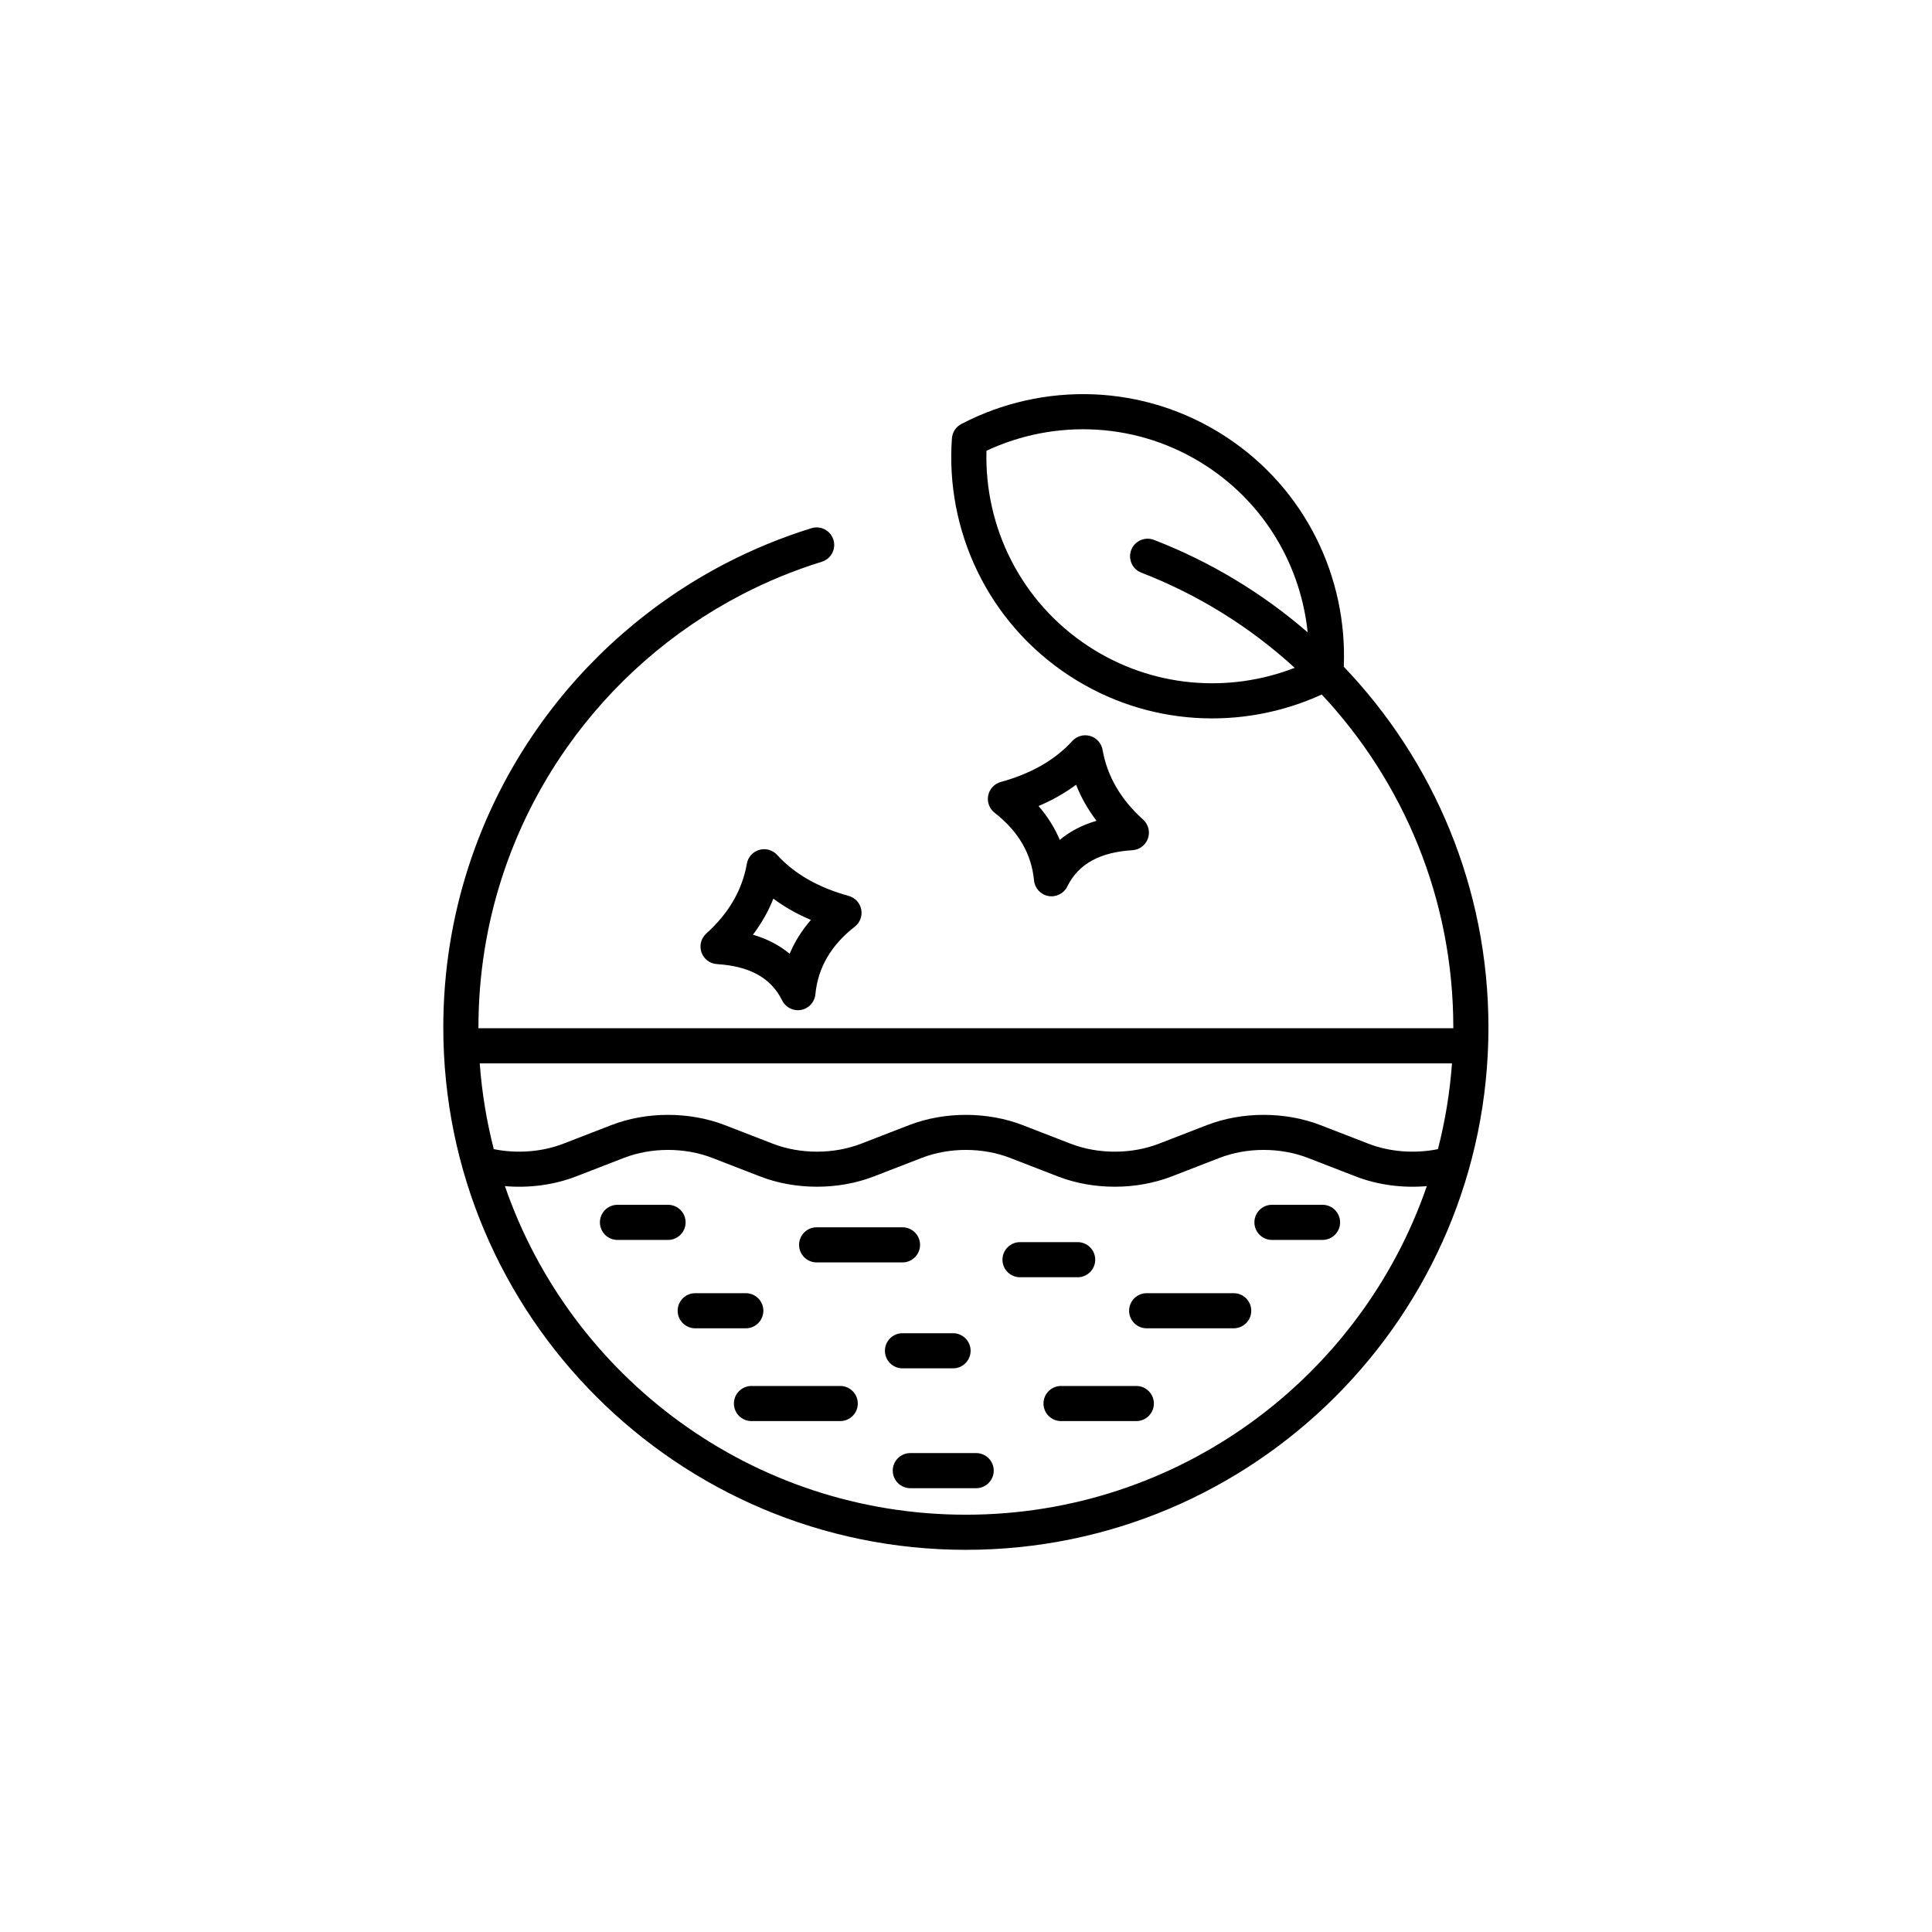
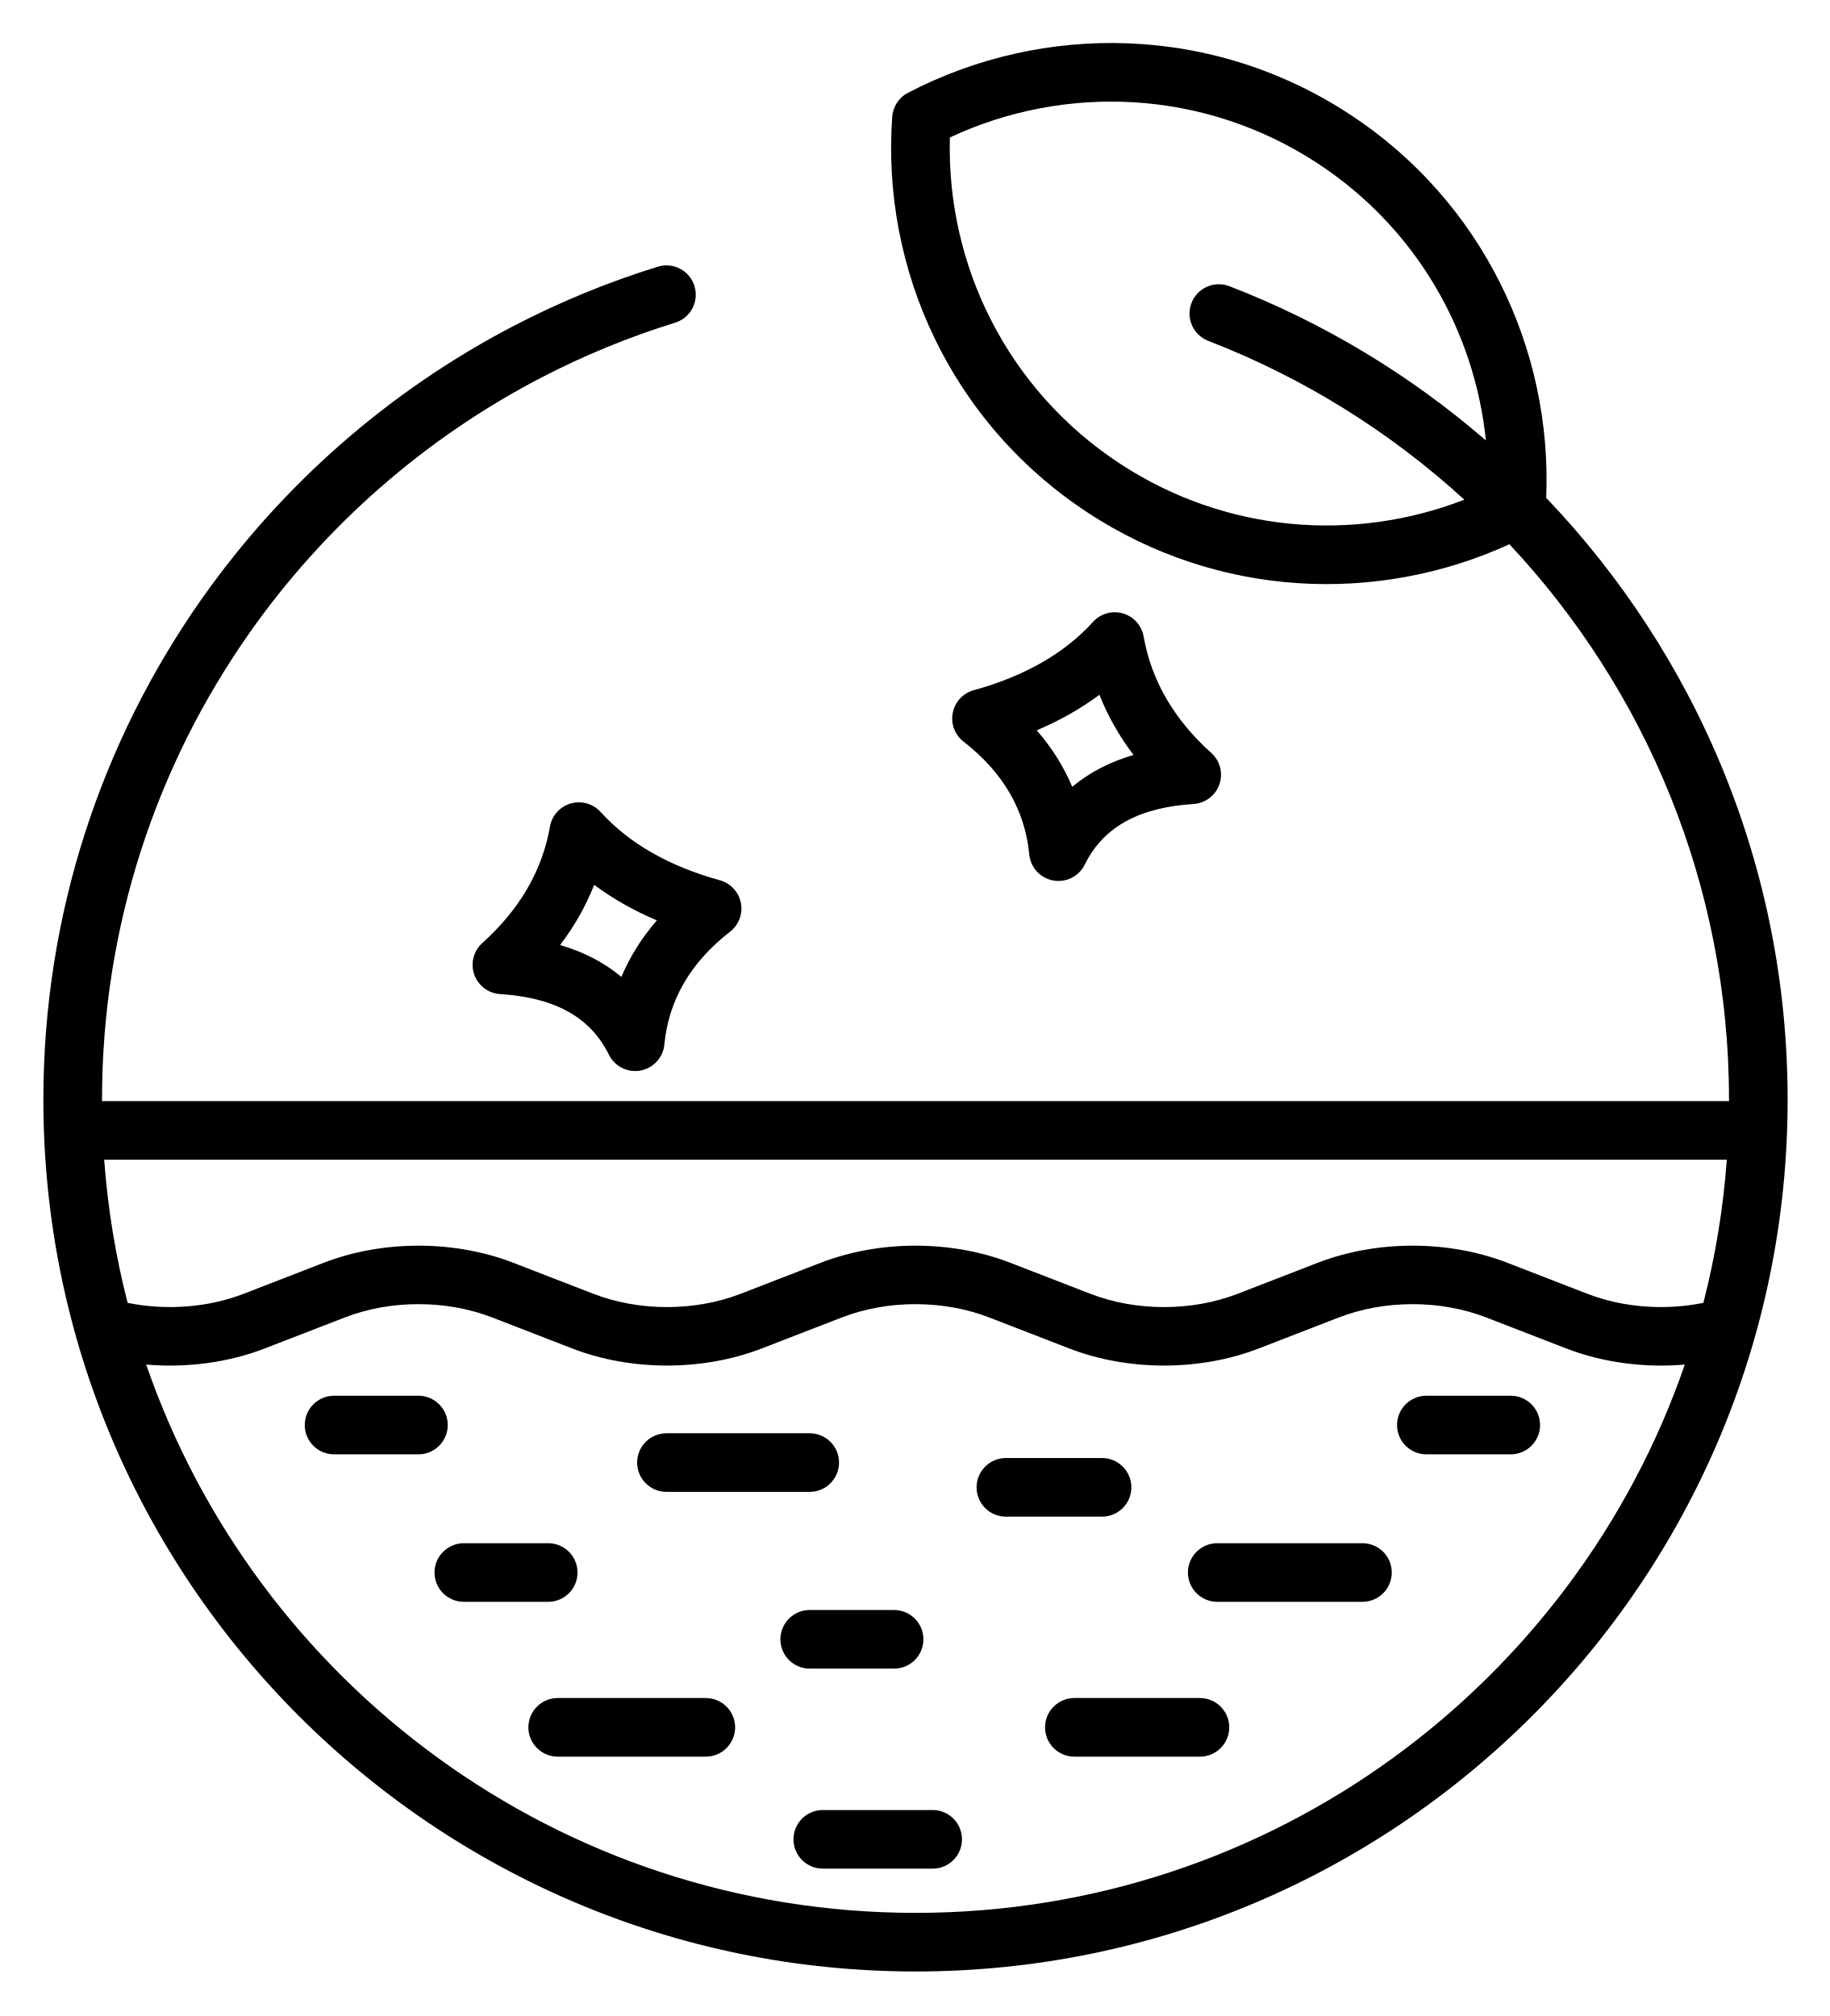
- <svg xmlns="http://www.w3.org/2000/svg" width="2000" zoomAndPan="magnify" viewBox="0 0 1500 1500" height="2000" preserveAspectRatio="xMidYMid meet" version="1.0">
+ <svg xmlns="http://www.w3.org/2000/svg" zoomAndPan="magnify" viewBox="324 286 851 938" preserveAspectRatio="xMidYMid meet" version="1.0">
  <defs>
    <g />
    <clipPath id="2aff8fb71f">
      <path d="M 344.246 306 L 1155.746 306 L 1155.746 1204 L 344.246 1204 Z M 344.246 306 " clip-rule="nonzero" />
    </clipPath>
  </defs>
  <g clip-path="url(#2aff8fb71f)">
    <path fill="currentColor" d="M 1043.301 517.637 C 1112.871 590.465 1155.621 689.117 1155.621 797.672 C 1155.621 1021.535 973.824 1203.285 749.898 1203.285 C 525.973 1203.285 344.176 1021.535 344.176 797.672 C 344.176 711.023 371.406 630.688 417.777 564.754 C 455.227 511.508 505.156 467.66 563.301 437.469 C 584.512 426.457 606.82 417.262 630.012 410.09 C 637.203 407.863 644.848 411.895 647.07 419.086 C 649.297 426.277 645.262 433.918 638.07 436.141 C 616.449 442.828 595.648 451.402 575.871 461.668 C 521.621 489.836 475.031 530.758 440.094 580.438 C 396.848 641.934 371.453 716.859 371.453 797.672 C 371.453 797.887 371.453 798.105 371.453 798.324 L 1128.344 798.324 C 1128.344 798.105 1128.344 797.887 1128.344 797.672 C 1128.344 697.781 1089.535 606.879 1026.188 539.227 C 964.828 567.316 890.812 564.305 830.23 524.645 C 766.473 482.91 733.926 411.336 739.074 340.301 C 739.418 335.586 742.172 331.387 746.363 329.199 C 809.465 296.246 888.078 297.402 951.82 339.129 C 1013.828 379.723 1046.184 448.609 1043.301 517.637 Z M 372.469 825.594 C 374.137 848.41 377.832 870.672 383.379 892.191 C 401.27 895.809 420.711 894.414 437.383 887.957 L 474.52 873.566 C 502.004 862.918 535.359 862.918 562.844 873.566 L 599.984 887.957 C 621.336 896.227 647.246 896.227 668.594 887.957 L 705.734 873.566 C 733.223 862.918 766.574 862.918 794.059 873.566 L 831.199 887.957 C 852.551 896.227 878.461 896.227 899.809 887.957 L 936.949 873.566 C 964.434 862.918 997.789 862.918 1025.273 873.566 L 1062.414 887.957 C 1079.082 894.414 1098.523 895.809 1116.418 892.191 C 1121.961 870.672 1125.656 848.41 1127.324 825.594 Z M 392.016 920.91 C 443.195 1069.297 584.18 1176.016 749.898 1176.016 C 915.617 1176.016 1056.598 1069.297 1107.781 920.91 C 1088.984 922.52 1069.637 920 1052.559 913.383 L 1015.418 898.992 C 994.066 890.723 968.156 890.723 946.805 898.992 L 909.668 913.383 C 882.18 924.031 848.828 924.031 821.344 913.383 L 784.203 898.992 C 762.852 890.723 736.941 890.723 715.594 898.992 L 678.453 913.383 C 650.965 924.031 617.613 924.031 590.129 913.383 L 552.988 898.992 C 531.637 890.723 505.727 890.723 484.375 898.992 L 447.234 913.383 C 430.156 920 410.809 922.52 392.016 920.91 Z M 1015.262 490.941 C 1010.016 440.18 982.883 392.062 936.879 361.945 C 883.988 327.32 819.277 324.98 765.895 349.957 C 764.219 408.871 792.289 467.215 845.172 501.832 C 894.496 534.121 954.102 538.332 1005.215 518.496 C 970.746 486.969 930.434 461.73 886.098 444.605 C 879.074 441.895 875.578 433.992 878.289 426.973 C 881.004 419.953 888.906 416.457 895.93 419.168 C 939.918 436.16 980.215 460.602 1015.262 490.941 Z M 634.043 980.137 C 626.516 980.137 620.402 974.023 620.402 966.5 C 620.402 958.973 626.516 952.867 634.043 952.867 L 700.684 952.867 C 708.211 952.867 714.324 958.973 714.324 966.5 C 714.324 974.023 708.211 980.137 700.684 980.137 Z M 823.797 1103.328 C 816.27 1103.328 810.156 1097.219 810.156 1089.695 C 810.156 1082.168 816.27 1076.059 823.797 1076.059 L 882.223 1076.059 C 889.75 1076.059 895.859 1082.168 895.859 1089.695 C 895.859 1097.219 889.75 1103.328 882.223 1103.328 Z M 706.766 1155.434 C 699.238 1155.434 693.129 1149.32 693.129 1141.797 C 693.129 1134.27 699.238 1128.164 706.766 1128.164 L 757.887 1128.164 C 765.418 1128.164 771.527 1134.27 771.527 1141.797 C 771.527 1149.32 765.418 1155.434 757.887 1155.434 Z M 539.777 1031.293 C 532.25 1031.293 526.137 1025.184 526.137 1017.66 C 526.137 1010.133 532.25 1004.023 539.777 1004.023 L 579.031 1004.023 C 586.559 1004.023 592.668 1010.133 592.668 1017.66 C 592.668 1025.184 586.559 1031.293 579.031 1031.293 Z M 890.27 1031.293 C 882.742 1031.293 876.633 1025.184 876.633 1017.66 C 876.633 1010.133 882.742 1004.023 890.27 1004.023 L 957.828 1004.023 C 965.352 1004.023 971.465 1010.133 971.465 1017.66 C 971.465 1025.184 965.352 1031.293 957.828 1031.293 Z M 479.406 962.672 C 471.879 962.672 465.77 956.562 465.77 949.039 C 465.77 941.512 471.879 935.402 479.406 935.402 L 518.66 935.402 C 526.188 935.402 532.301 941.512 532.301 949.039 C 532.301 956.562 526.188 962.672 518.66 962.672 Z M 700.684 1062.375 C 693.156 1062.375 687.047 1056.262 687.047 1048.738 C 687.047 1041.211 693.156 1035.105 700.684 1035.105 L 739.938 1035.105 C 747.469 1035.105 753.578 1041.211 753.578 1048.738 C 753.578 1056.262 747.469 1062.375 739.938 1062.375 Z M 987.555 962.672 C 980.027 962.672 973.914 956.562 973.914 949.039 C 973.914 941.512 980.027 935.402 987.555 935.402 L 1026.812 935.402 C 1034.336 935.402 1040.449 941.512 1040.449 949.039 C 1040.449 956.562 1034.336 962.672 1026.812 962.672 Z M 583.441 1103.328 C 575.918 1103.328 569.805 1097.219 569.805 1089.695 C 569.805 1082.168 575.918 1076.059 583.441 1076.059 L 652.344 1076.059 C 659.871 1076.059 665.984 1082.168 665.984 1089.695 C 665.984 1097.219 659.871 1103.328 652.344 1103.328 Z M 791.949 991.66 C 784.426 991.66 778.312 985.551 778.312 978.027 C 778.312 970.5 784.426 964.391 791.949 964.391 L 836.684 964.391 C 844.211 964.391 850.324 970.5 850.324 978.027 C 850.324 985.551 844.211 991.66 836.684 991.66 Z M 603.379 663.766 C 616.738 678.457 635.207 689.027 658.91 695.578 C 663.879 696.953 667.648 701.012 668.652 706.07 C 669.656 711.125 667.719 716.316 663.648 719.48 C 644.859 734.098 635.031 751.699 633.062 772.008 C 632.473 778.074 627.93 783.012 621.934 784.105 C 615.941 785.199 609.945 782.184 607.254 776.719 C 598.137 758.227 580.641 750.059 556.625 748.52 C 551.148 748.168 546.418 744.57 544.613 739.391 C 542.812 734.207 544.293 728.449 548.371 724.781 C 565.648 709.23 576.219 691.234 579.855 670.578 C 580.758 665.453 584.496 661.289 589.492 659.844 C 594.492 658.398 599.879 659.918 603.379 663.766 Z M 600.422 697.703 C 596.535 707.559 591.254 716.895 584.559 725.699 C 595.582 728.93 605.098 733.844 613.074 740.535 C 616.988 731.23 622.449 722.449 629.578 714.234 C 618.711 709.629 609.012 704.102 600.422 697.703 Z M 856.027 582.145 C 859.664 602.797 870.234 620.797 887.512 636.344 C 891.59 640.016 893.07 645.77 891.27 650.953 C 889.469 656.137 884.734 659.734 879.258 660.082 C 855.242 661.625 837.742 669.793 828.633 688.285 C 825.938 693.75 819.941 696.766 813.945 695.672 C 807.949 694.578 803.41 689.641 802.82 683.574 C 800.852 663.266 791.027 645.664 772.23 631.047 C 768.16 627.879 766.227 622.691 767.23 617.633 C 768.23 612.574 772 608.516 776.973 607.145 C 800.676 600.594 819.145 590.023 832.504 575.332 C 836.004 571.484 841.391 569.961 846.391 571.406 C 851.387 572.855 855.125 577.02 856.027 582.145 Z M 835.461 609.27 C 826.871 615.668 817.168 621.191 806.305 625.801 C 813.438 634.012 818.895 642.793 822.805 652.098 C 830.785 645.41 840.301 640.496 851.324 637.262 C 844.633 628.457 839.348 619.125 835.461 609.27 Z M 835.461 609.27 " fill-opacity="1" fill-rule="evenodd" />
  </g>
</svg>
